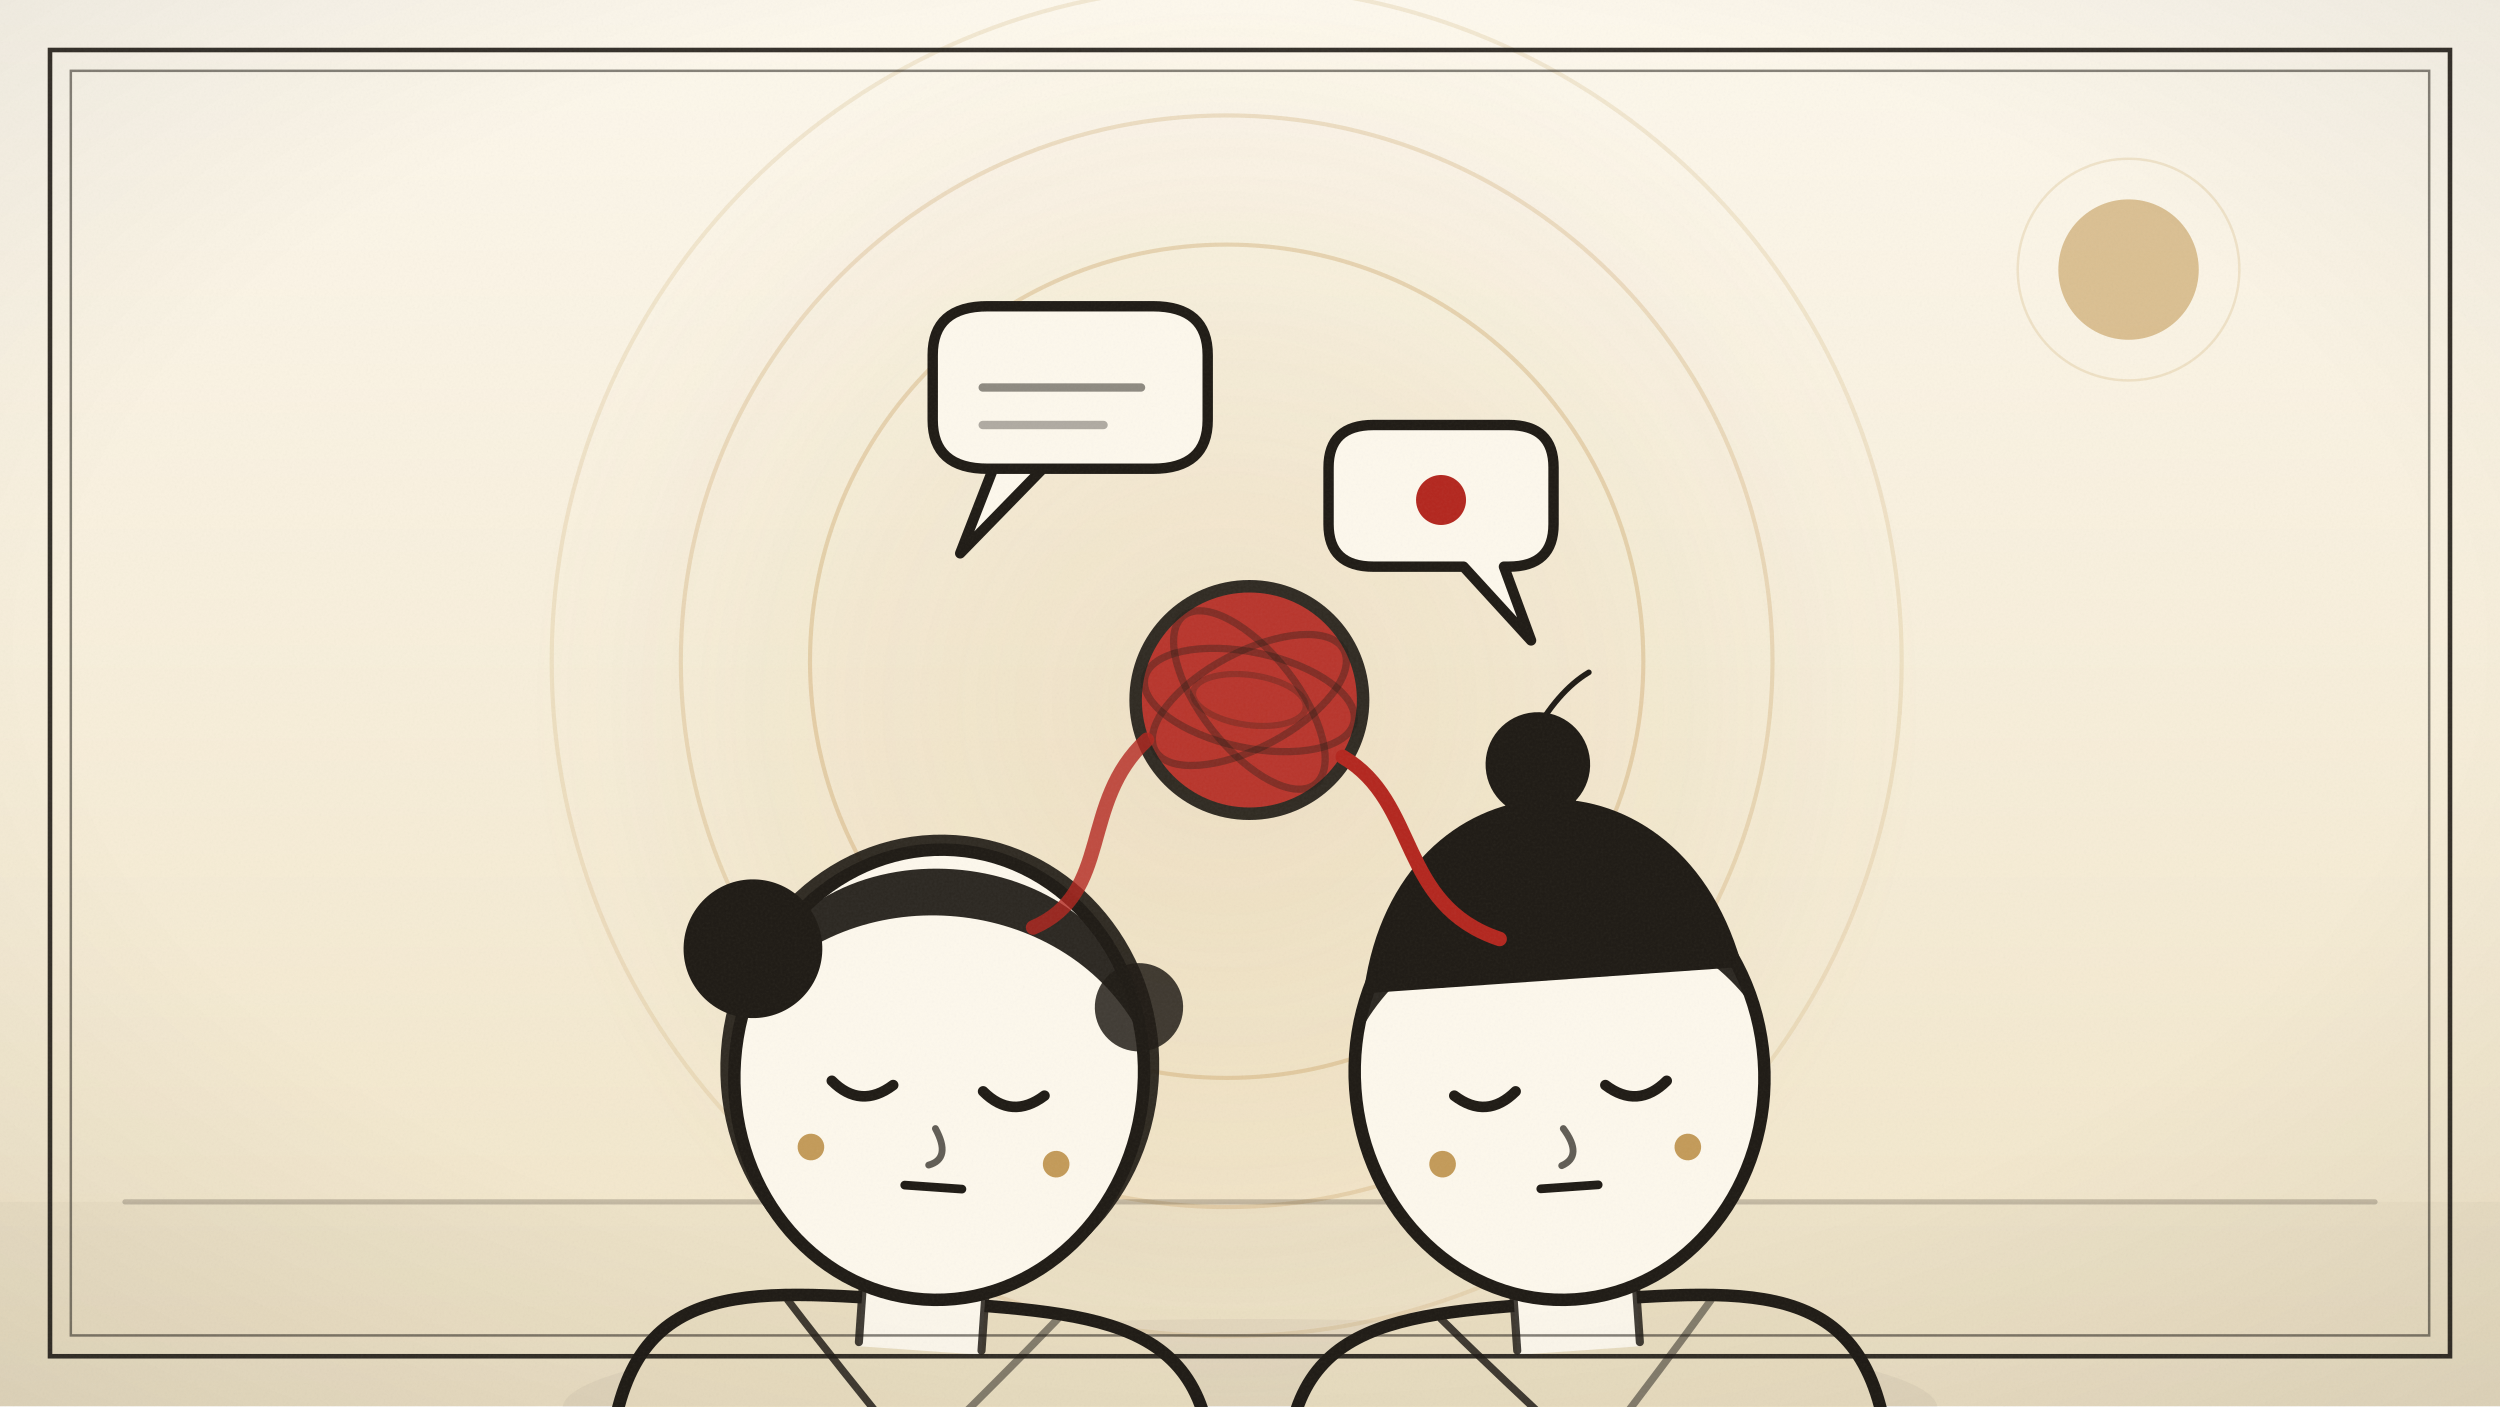
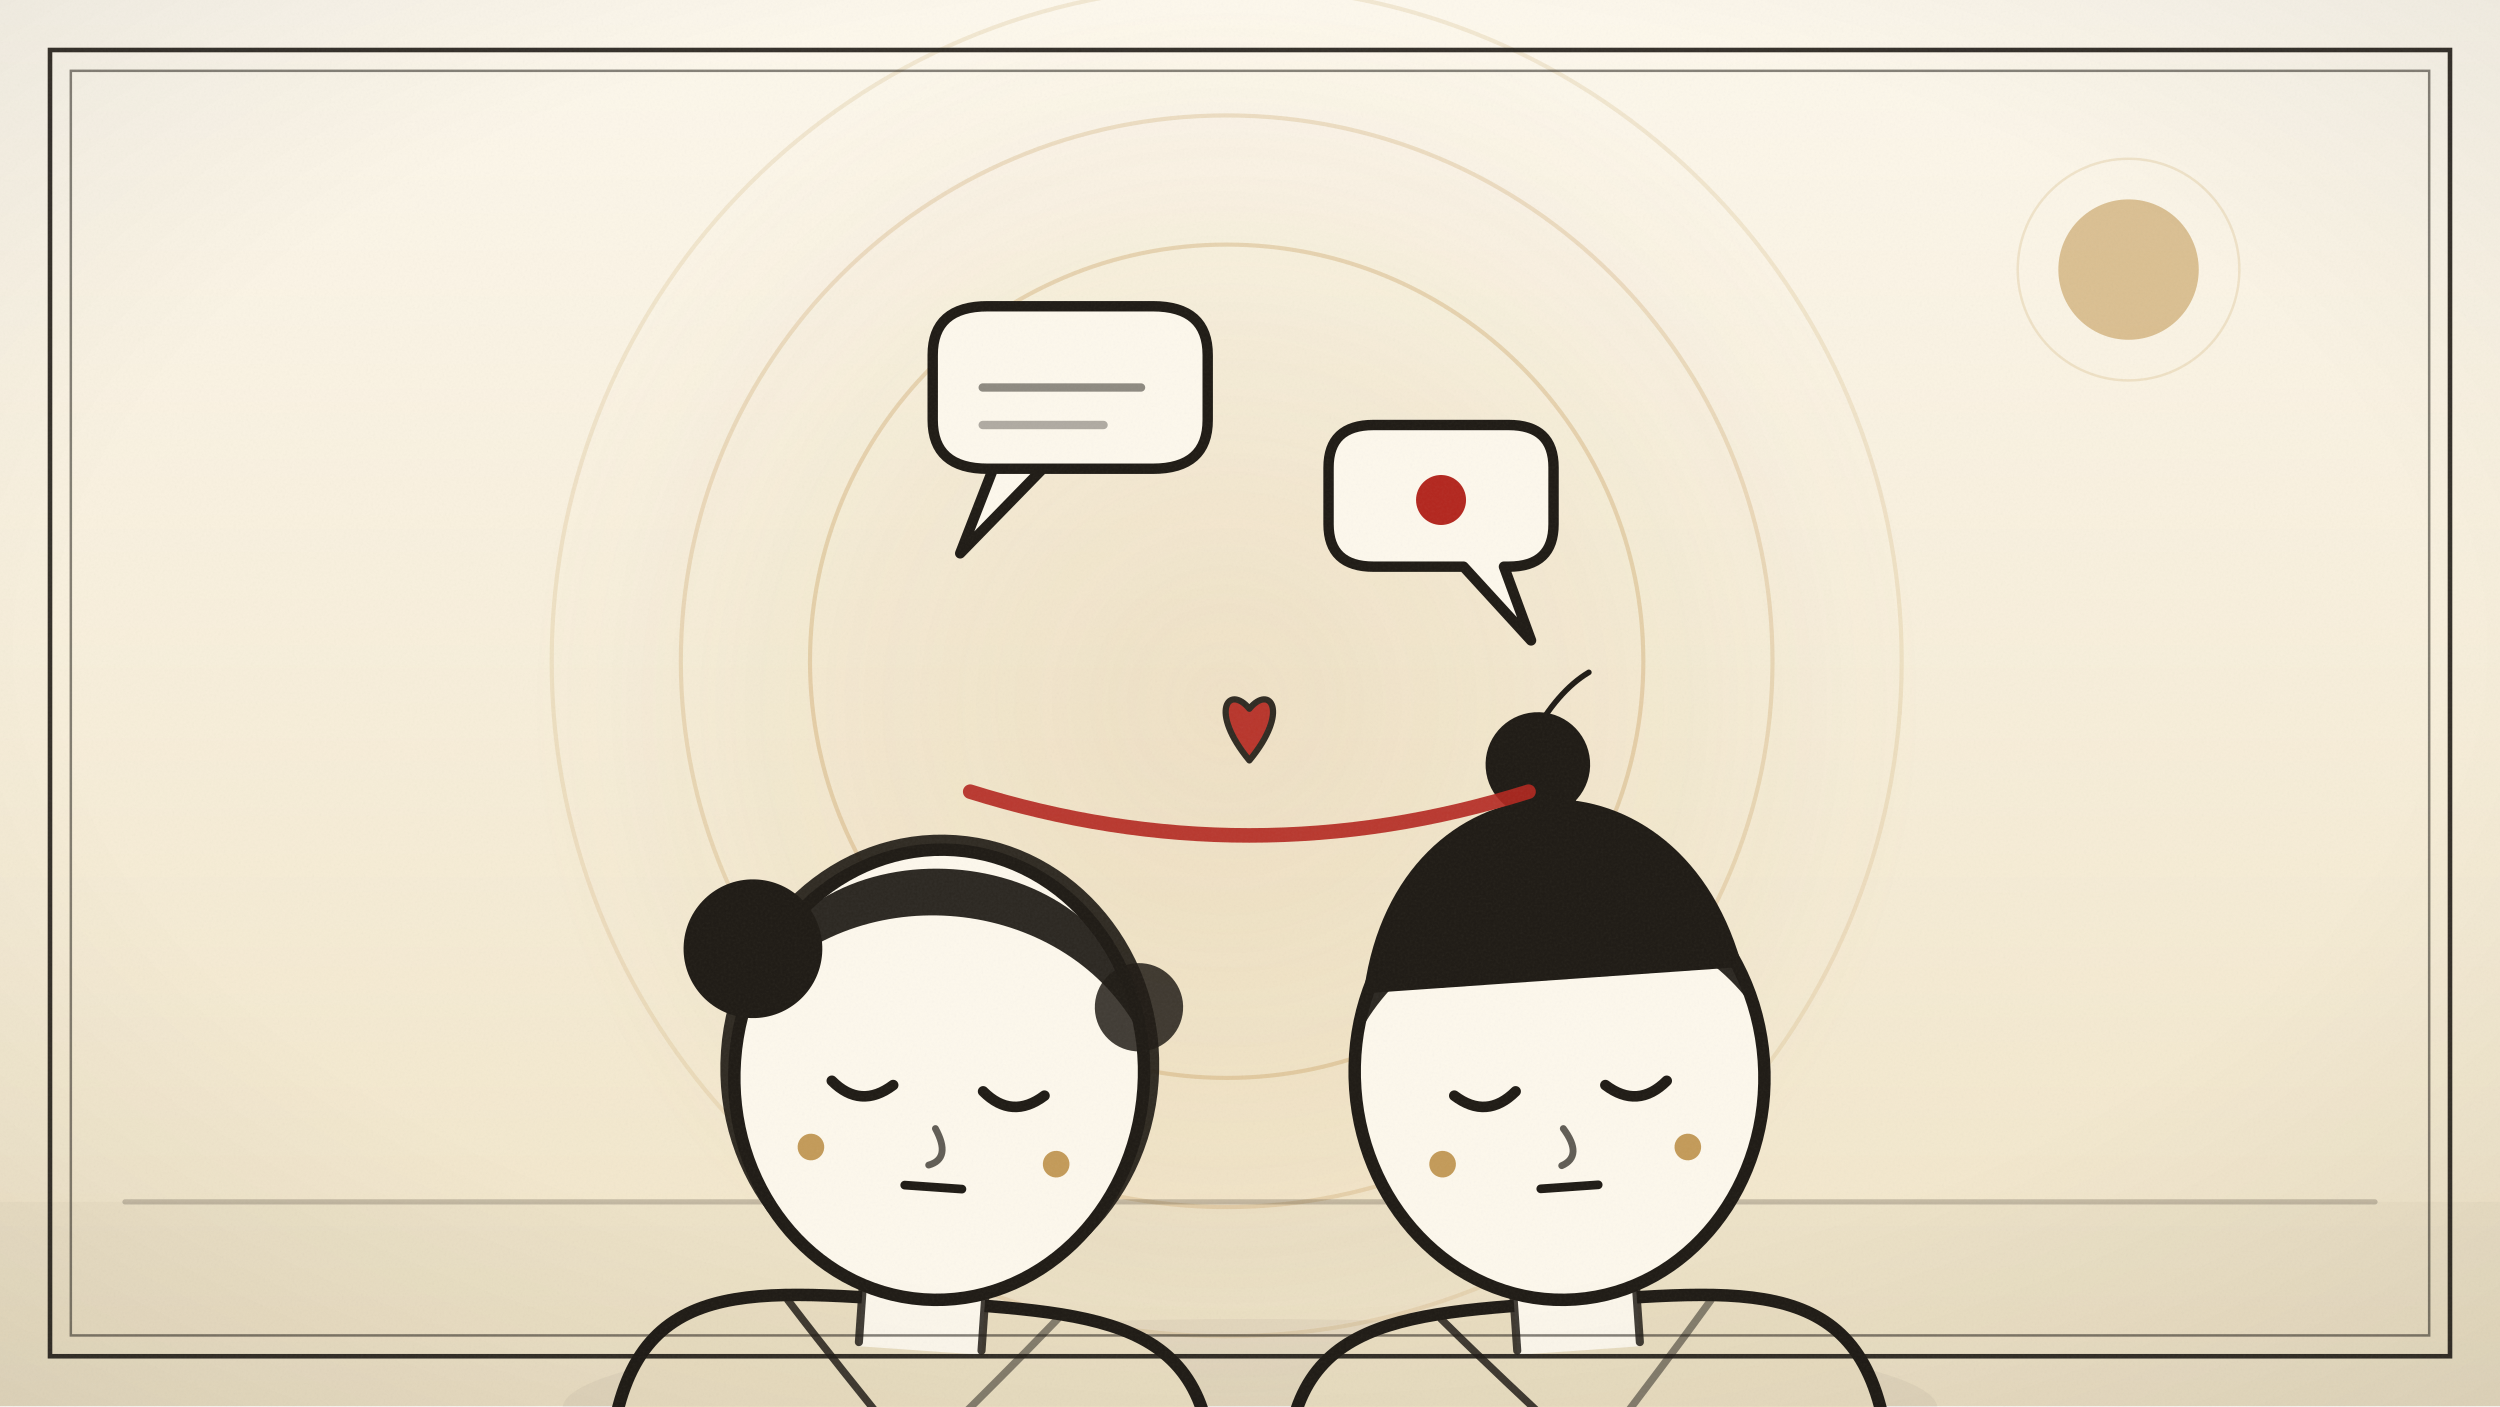
<svg xmlns="http://www.w3.org/2000/svg" viewBox="0 0 1200 675" width="1200" height="675" role="img" aria-label="정운타임즈 일러스트 · duo">
  <defs>
    <linearGradient id="paper13180" x1="0" y1="0" x2="0" y2="1">
      <stop offset="0" stop-color="#fdf8ec" />
      <stop offset="1" stop-color="#f1e4c7" />
    </linearGradient>
    <radialGradient id="wash13180" cx="0.5" cy="0.5" r="0.5">
      <stop offset="0" stop-color="#b98a3e" stop-opacity="0.16" />
      <stop offset="0.62" stop-color="#b98a3e" stop-opacity="0.07" />
      <stop offset="1" stop-color="#b98a3e" stop-opacity="0" />
    </radialGradient>
    <linearGradient id="fade13180" x1="0" y1="0" x2="0" y2="1">
      <stop offset="0" stop-color="#f1e4c7" stop-opacity="0" />
      <stop offset="1" stop-color="#1e1a14" stop-opacity="0.10" />
    </linearGradient>
    <radialGradient id="vig13180" cx="0.5" cy="0.46" r="0.78">
      <stop offset="0.6" stop-color="#000" stop-opacity="0" />
      <stop offset="1" stop-color="#000" stop-opacity="0.08" />
    </radialGradient>
    <filter id="grain13180" x="0" y="0" width="100%" height="100%">
      <feTurbulence type="fractalNoise" baseFrequency="0.85" numOctaves="2" stitchTiles="stitch" />
      <feColorMatrix type="saturate" values="0" />
    </filter>
  </defs>
  <rect width="1200" height="675" fill="url(#paper13180)" />
  <circle cx="588.8" cy="337.4" r="334.6" fill="url(#wash13180)" opacity="0.85" />
  <circle cx="588.8" cy="317.4" r="200.0" fill="none" stroke="#b98a3e" stroke-width="2" opacity="0.28" />
  <circle cx="588.8" cy="317.4" r="262.0" fill="none" stroke="#b98a3e" stroke-width="2" opacity="0.22" />
  <circle cx="588.8" cy="317.4" r="324.0" fill="none" stroke="#b98a3e" stroke-width="2" opacity="0.16" />
  <line x1="60.0" y1="576.9" x2="1140.0" y2="576.9" stroke="#1e1a14" stroke-width="2.5" stroke-linecap="round" opacity="0.22" />
  <rect x="0.0" y="576.9" width="1200.0" height="98.1" rx="0.0" fill="#1e1a14" stroke="ink" stroke-width="6" opacity="0.03" />
  <circle cx="1021.7" cy="129.4" r="33.2" fill="#b98a3e" stroke="#b98a3e" stroke-width="1" opacity="0.5" />
  <circle cx="1021.7" cy="129.4" r="53.2" fill="none" stroke="#b98a3e" stroke-width="1.2" opacity="0.18" />
  <ellipse cx="600.0" cy="676.0" rx="330.0" ry="42.9" fill="#1e1a14" stroke="none" stroke-width="0" opacity="0.045" />
  <g transform="rotate(4.0 437.1 712.0)">
    <ellipse cx="437.1" cy="511.4" rx="103.2" ry="109.2" fill="#1e1a14" stroke="#1e1a14" stroke-width="4.2" opacity="0.92" />
    <path d="M 292.1 716.0 C 292.1 621.6 348.6 624.5 437.1 624.5 C 525.6 624.5 582.1 621.6 582.1 716.0 Z" fill="#e9ddc0" stroke="#1e1a14" stroke-width="6" stroke-linecap="round" stroke-linejoin="round" />
    <path d="M 372.2 628.4 C 415.4 677.6 441.0 701.2 444.9 712.0" fill="none" stroke="#1e1a14" stroke-width="3.6" stroke-linecap="round" stroke-linejoin="round" opacity="0.85" />
    <path d="M 502.0 628.4 C 462.6 675.6 437.1 701.2 433.1 712.0" fill="none" stroke="#1e1a14" stroke-width="3.6" stroke-linecap="round" stroke-linejoin="round" opacity="0.5" />
    <rect x="407.6" y="606.8" width="59.0" height="41.3" rx="0.0" fill="#fdf8ec" stroke="none" stroke-width="0" />
    <line x1="407.6" y1="608.8" x2="407.6" y2="646.1" stroke="#1e1a14" stroke-width="3.9" stroke-linecap="round" opacity="0.85" />
    <line x1="466.6" y1="608.8" x2="466.6" y2="646.1" stroke="#1e1a14" stroke-width="3.9" stroke-linecap="round" opacity="0.85" />
    <ellipse cx="437.1" cy="515.4" rx="98.3" ry="108.1" fill="#fdf8ec" stroke="#1e1a14" stroke-width="6" />
    <path d="M 344.7 482.9 C 364.3 396.4 509.8 396.4 529.5 482.9 C 486.2 422.4 387.9 422.4 344.7 482.9 Z" fill="#1e1a14" stroke="#1e1a14" stroke-width="3.0" stroke-linecap="round" stroke-linejoin="round" opacity="0.94" />
    <path d="M 385.9 521.9 q 14.7 12.8 29.5 0" fill="none" stroke="#1e1a14" stroke-width="5.1" stroke-linecap="round" stroke-linejoin="round" />
    <path d="M 458.7 521.9 q 14.7 12.8 29.5 0" fill="none" stroke="#1e1a14" stroke-width="5.1" stroke-linecap="round" stroke-linejoin="round" />
    <path d="M 437.1 541.3 q 8.8 13.8 -2.0 17.7" fill="none" stroke="#1e1a14" stroke-width="3.3" stroke-linecap="round" stroke-linejoin="round" opacity="0.7" />
    <line x1="424.3" y1="569.4" x2="451.8" y2="569.4" stroke="#1e1a14" stroke-width="4.2" stroke-linecap="round" />
    <circle cx="378.1" cy="554.3" r="5.9" fill="#b98a3e" stroke="#b98a3e" stroke-width="1" opacity="0.85" />
    <circle cx="496.1" cy="554.3" r="5.9" fill="#b98a3e" stroke="#b98a3e" stroke-width="1" opacity="0.85" />
    <circle cx="343.7" cy="461.3" r="31.5" fill="#1e1a14" stroke="#1e1a14" stroke-width="3.6" />
    <circle cx="530.5" cy="476.4" r="19.7" fill="#1e1a14" stroke="#1e1a14" stroke-width="3.0" opacity="0.85" />
  </g>
  <g transform="rotate(-4.0 762.3 712.0)">
    <path d="M 617.3 716.0 C 617.3 621.6 673.8 624.5 762.3 624.5 C 850.8 624.5 907.3 621.6 907.3 716.0 Z" fill="#e9ddc0" stroke="#1e1a14" stroke-width="6" stroke-linecap="round" stroke-linejoin="round" />
    <path d="M 697.4 628.4 C 740.7 677.6 766.2 701.2 770.2 712.0" fill="none" stroke="#1e1a14" stroke-width="3.6" stroke-linecap="round" stroke-linejoin="round" opacity="0.85" />
    <path d="M 827.2 628.4 C 787.9 675.6 762.3 701.2 758.4 712.0" fill="none" stroke="#1e1a14" stroke-width="3.6" stroke-linecap="round" stroke-linejoin="round" opacity="0.5" />
    <rect x="732.8" y="606.8" width="59.0" height="41.3" rx="0.0" fill="#fdf8ec" stroke="none" stroke-width="0" />
    <line x1="732.8" y1="608.8" x2="732.8" y2="646.1" stroke="#1e1a14" stroke-width="3.9" stroke-linecap="round" opacity="0.85" />
    <line x1="791.8" y1="608.8" x2="791.8" y2="646.1" stroke="#1e1a14" stroke-width="3.9" stroke-linecap="round" opacity="0.85" />
    <ellipse cx="762.3" cy="515.4" rx="98.3" ry="108.1" fill="#fdf8ec" stroke="#1e1a14" stroke-width="6" />
    <path d="M 669.9 482.9 C 689.6 396.4 835.1 396.4 854.7 482.9 C 811.5 422.4 713.1 422.4 669.9 482.9 Z" fill="#1e1a14" stroke="#1e1a14" stroke-width="3.0" stroke-linecap="round" stroke-linejoin="round" opacity="0.94" />
    <path d="M 711.2 521.9 q 14.7 12.8 29.5 0" fill="none" stroke="#1e1a14" stroke-width="5.1" stroke-linecap="round" stroke-linejoin="round" />
    <path d="M 783.9 521.9 q 14.7 12.8 29.5 0" fill="none" stroke="#1e1a14" stroke-width="5.1" stroke-linecap="round" stroke-linejoin="round" />
    <path d="M 762.3 541.3 q 8.8 13.8 -2.0 17.7" fill="none" stroke="#1e1a14" stroke-width="3.3" stroke-linecap="round" stroke-linejoin="round" opacity="0.7" />
    <line x1="749.5" y1="569.4" x2="777.1" y2="569.4" stroke="#1e1a14" stroke-width="4.2" stroke-linecap="round" />
    <circle cx="703.3" cy="554.3" r="5.9" fill="#b98a3e" stroke="#b98a3e" stroke-width="1" opacity="0.85" />
    <circle cx="821.3" cy="554.3" r="5.9" fill="#b98a3e" stroke="#b98a3e" stroke-width="1" opacity="0.85" />
    <path d="M 673.8 467.8 C 697.4 357.5 827.2 357.5 850.8 467.8 Z" fill="#1e1a14" stroke="#1e1a14" stroke-width="4.2" stroke-linecap="round" stroke-linejoin="round" />
    <rect x="746.6" y="381.3" width="31.5" height="19.7" rx="0.0" fill="#1e1a14" stroke="#1e1a14" stroke-width="2.4" />
    <circle cx="762.3" cy="366.1" r="23.6" fill="#1e1a14" stroke="#1e1a14" stroke-width="3.0" />
    <path d="M 760.3 353.2 q 13.8 -21.6 29.5 -29.5" fill="none" stroke="#1e1a14" stroke-width="2.7" stroke-linecap="round" stroke-linejoin="round" />
  </g>
-   <circle cx="599.7" cy="336.0" r="54.6" fill="#b3261e" stroke="#1e1a14" stroke-width="6" opacity="0.92" />
-   <ellipse cx="599.7" cy="336.0" rx="51.3" ry="22.9" fill="none" stroke="#1e1a14" stroke-width="3.5" opacity="0.35" transform="rotate(-28 599.7 336.0)" />
-   <ellipse cx="599.7" cy="336.0" rx="51.3" ry="22.9" fill="none" stroke="#1e1a14" stroke-width="3.5" opacity="0.35" transform="rotate(12 599.7 336.0)" />
-   <ellipse cx="599.7" cy="336.0" rx="51.3" ry="22.9" fill="none" stroke="#1e1a14" stroke-width="3.5" opacity="0.35" transform="rotate(52 599.7 336.0)" />
-   <ellipse cx="599.7" cy="336.0" rx="27.3" ry="12.0" fill="none" stroke="#1e1a14" stroke-width="3" opacity="0.25" transform="rotate(8 599.7 336.0)" />
-   <path d="M 644.5 363.3 C 681.6 385.1 670.7 434.3 719.8 450.7" fill="none" stroke="#b3261e" stroke-width="7" stroke-linecap="round" stroke-linejoin="round" />
-   <path d="M 550.5 355.1 C 517.8 385.1 534.2 428.8 495.9 445.2" fill="none" stroke="#b3261e" stroke-width="7" stroke-linecap="round" stroke-linejoin="round" opacity="0.8" />
+   <path d="M 465.7 380.0 Q 599.7 422.0 733.7 380.0" fill="none" stroke="#b3261e" stroke-width="7" stroke-linecap="round" stroke-linejoin="round" opacity="0.9" />
+   <path d="M 599.7 365.0 C 580.0 341.2 589.8 328.3 599.7 340.2 C 609.5 328.3 619.4 341.2 599.7 365.0 Z" fill="#b3261e" stroke="#1e1a14" stroke-width="3" stroke-linecap="round" stroke-linejoin="round" opacity="0.92" />
  <path d="M 474.1 147.0 L 553.3 147.0 Q 579.7 147.0 579.7 170.4 L 579.7 201.6 Q 579.7 225.0 553.3 225.0 L 476.7 225.0 L 460.9 265.6 L 500.5 225.0 L 474.1 225.0 Q 447.7 225.0 447.7 201.6 L 447.7 170.4 Q 447.7 147.0 474.1 147.0 Z" fill="#fdf8ec" stroke="#1e1a14" stroke-width="5" stroke-linecap="round" stroke-linejoin="round" />
  <line x1="471.7" y1="186.0" x2="547.7" y2="186.0" stroke="#1e1a14" stroke-width="4" stroke-linecap="round" opacity="0.5" />
  <line x1="471.7" y1="204.0" x2="529.7" y2="204.0" stroke="#1e1a14" stroke-width="4" stroke-linecap="round" opacity="0.35" />
  <path d="M 659.3 204.0 L 724.1 204.0 Q 745.7 204.0 745.7 224.4 L 745.7 251.6 Q 745.7 272.0 724.1 272.0 L 721.9 272.0 L 734.9 307.4 L 702.5 272.0 L 659.3 272.0 Q 637.7 272.0 637.7 251.6 L 637.7 224.4 Q 637.7 204.0 659.3 204.0 Z" fill="#fdf8ec" stroke="#1e1a14" stroke-width="5" stroke-linecap="round" stroke-linejoin="round" />
  <circle cx="691.7" cy="240.0" r="11.0" fill="#b3261e" stroke="#b3261e" stroke-width="2" />
  <rect x="24.0" y="24.0" width="1152.0" height="627.0" rx="0.0" fill="none" stroke="#1e1a14" stroke-width="2.2" opacity="0.9" />
  <rect x="34.0" y="34.0" width="1132.0" height="607.0" rx="0.0" fill="none" stroke="#1e1a14" stroke-width="1.2" opacity="0.54" />
  <rect width="1200" height="675" fill="url(#vig13180)" />
  <rect width="1200" height="675" filter="url(#grain13180)" opacity="0.055" />
</svg>
